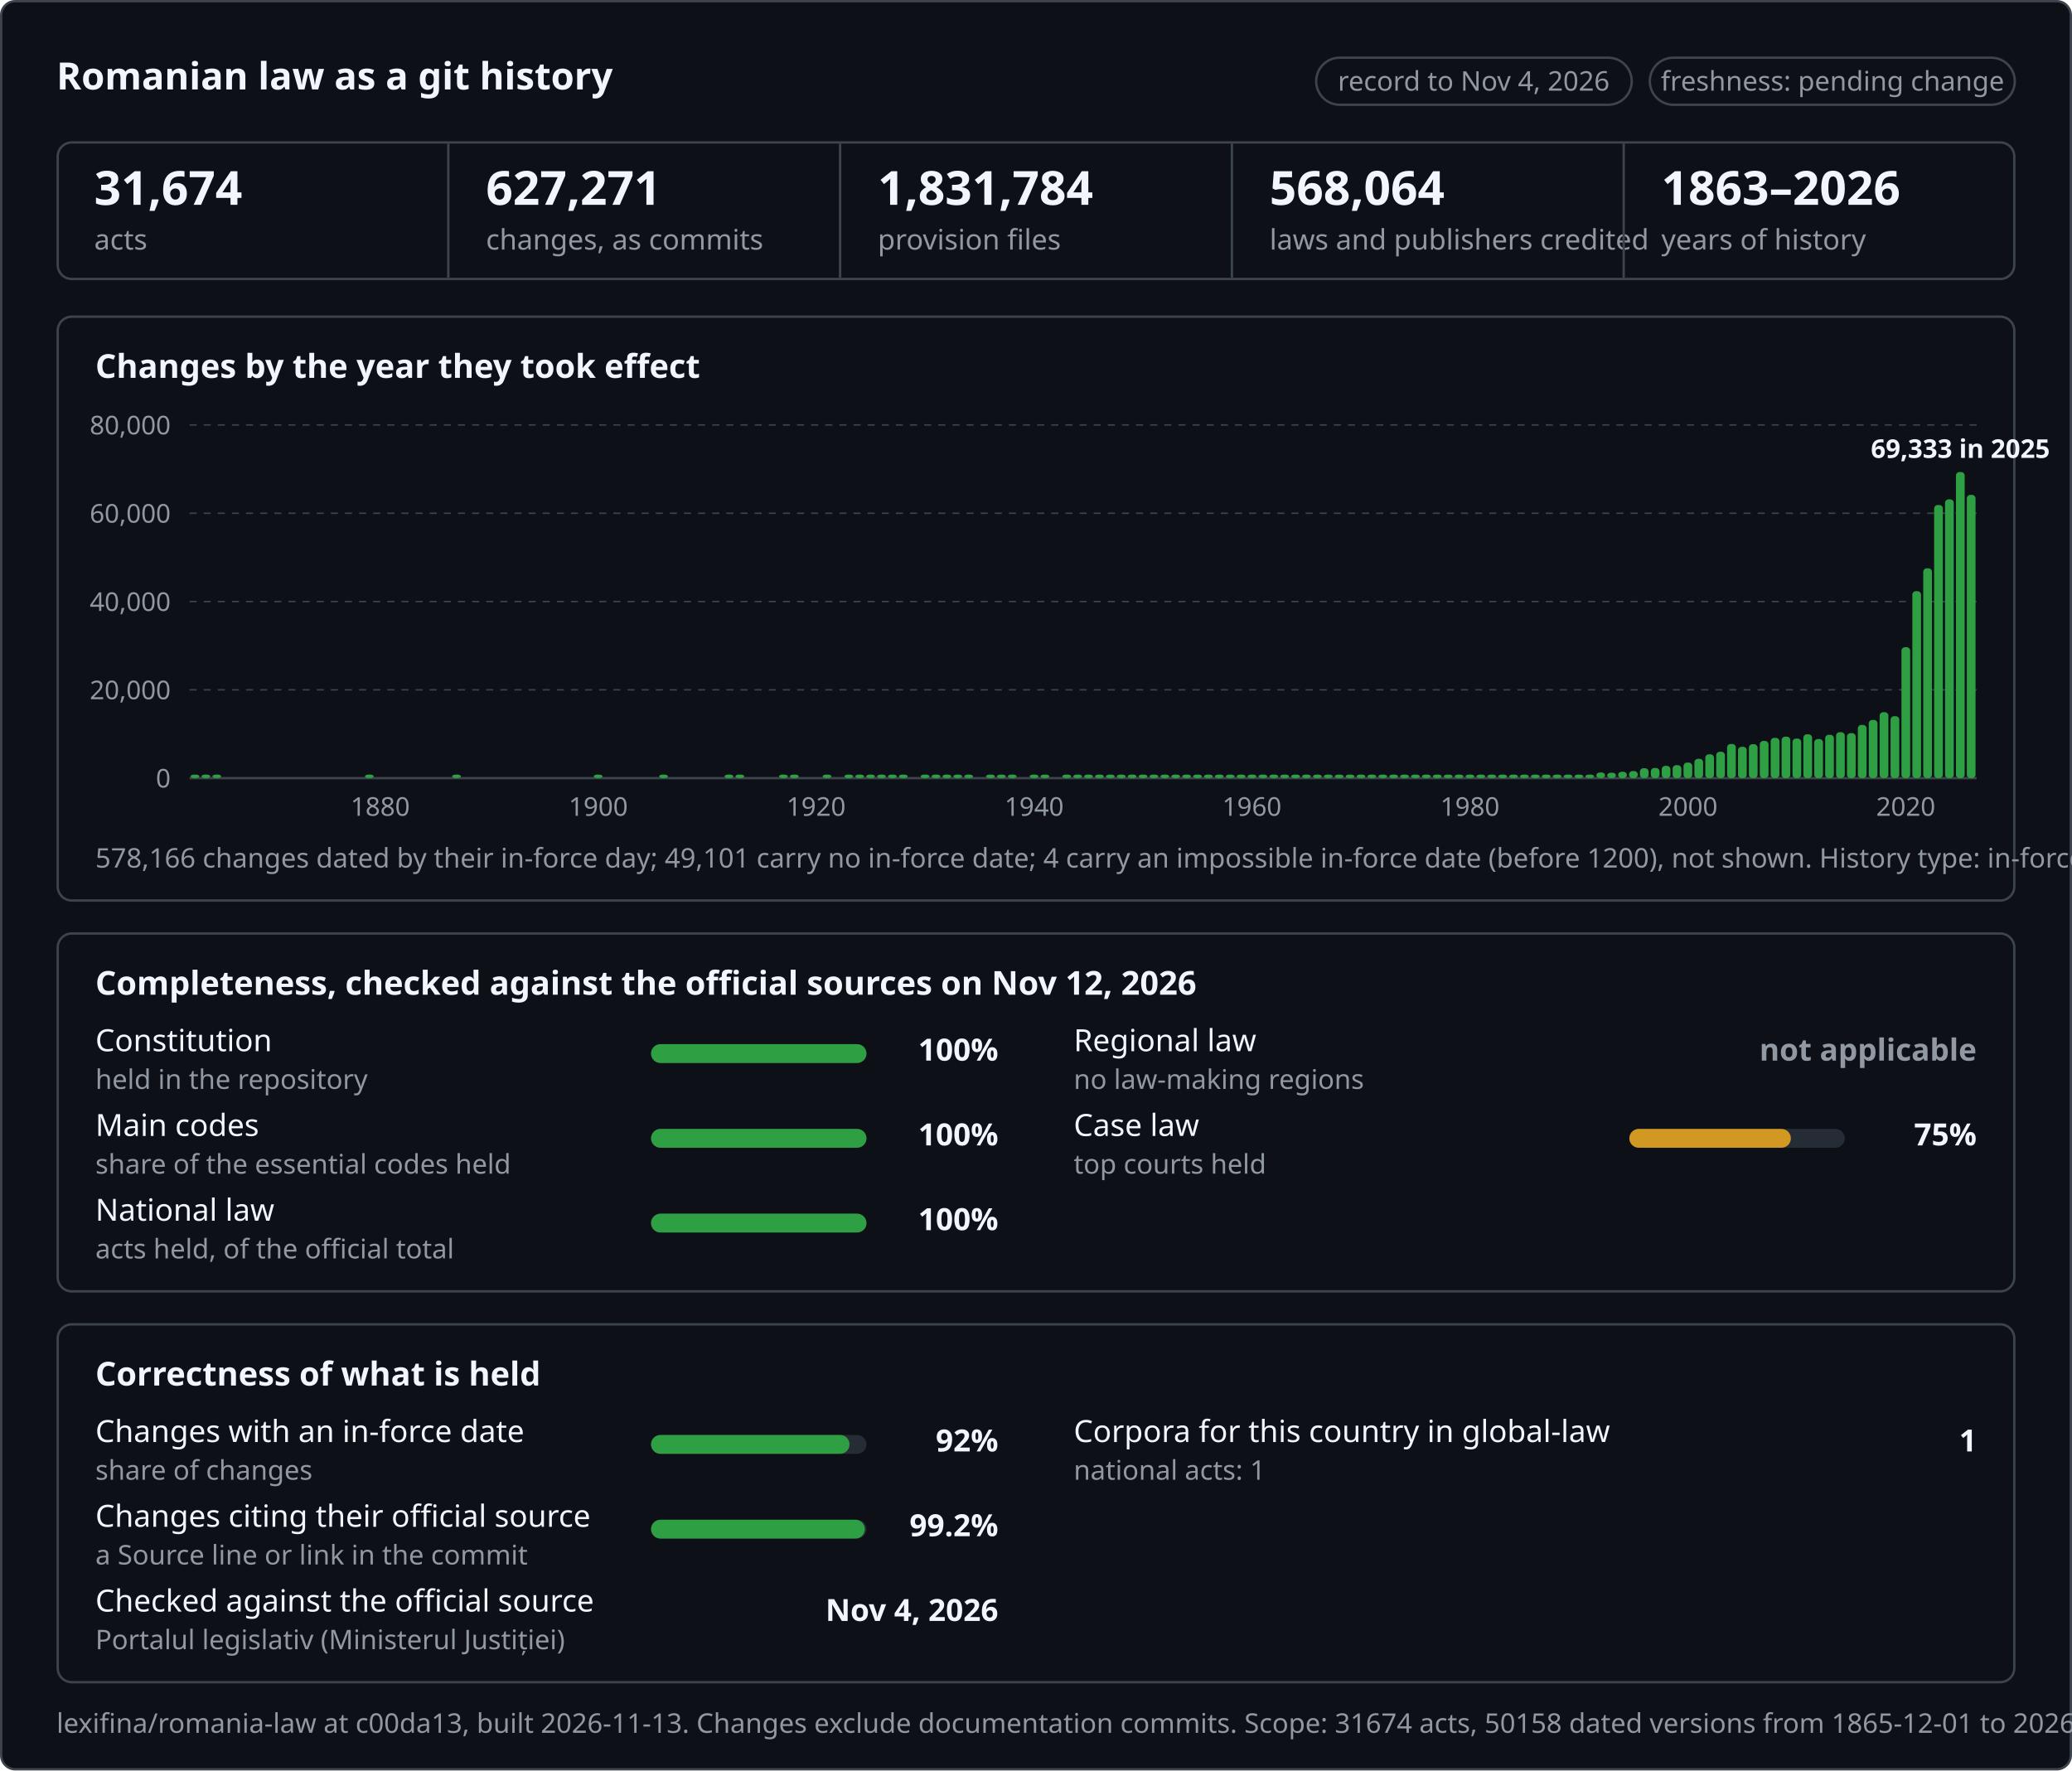
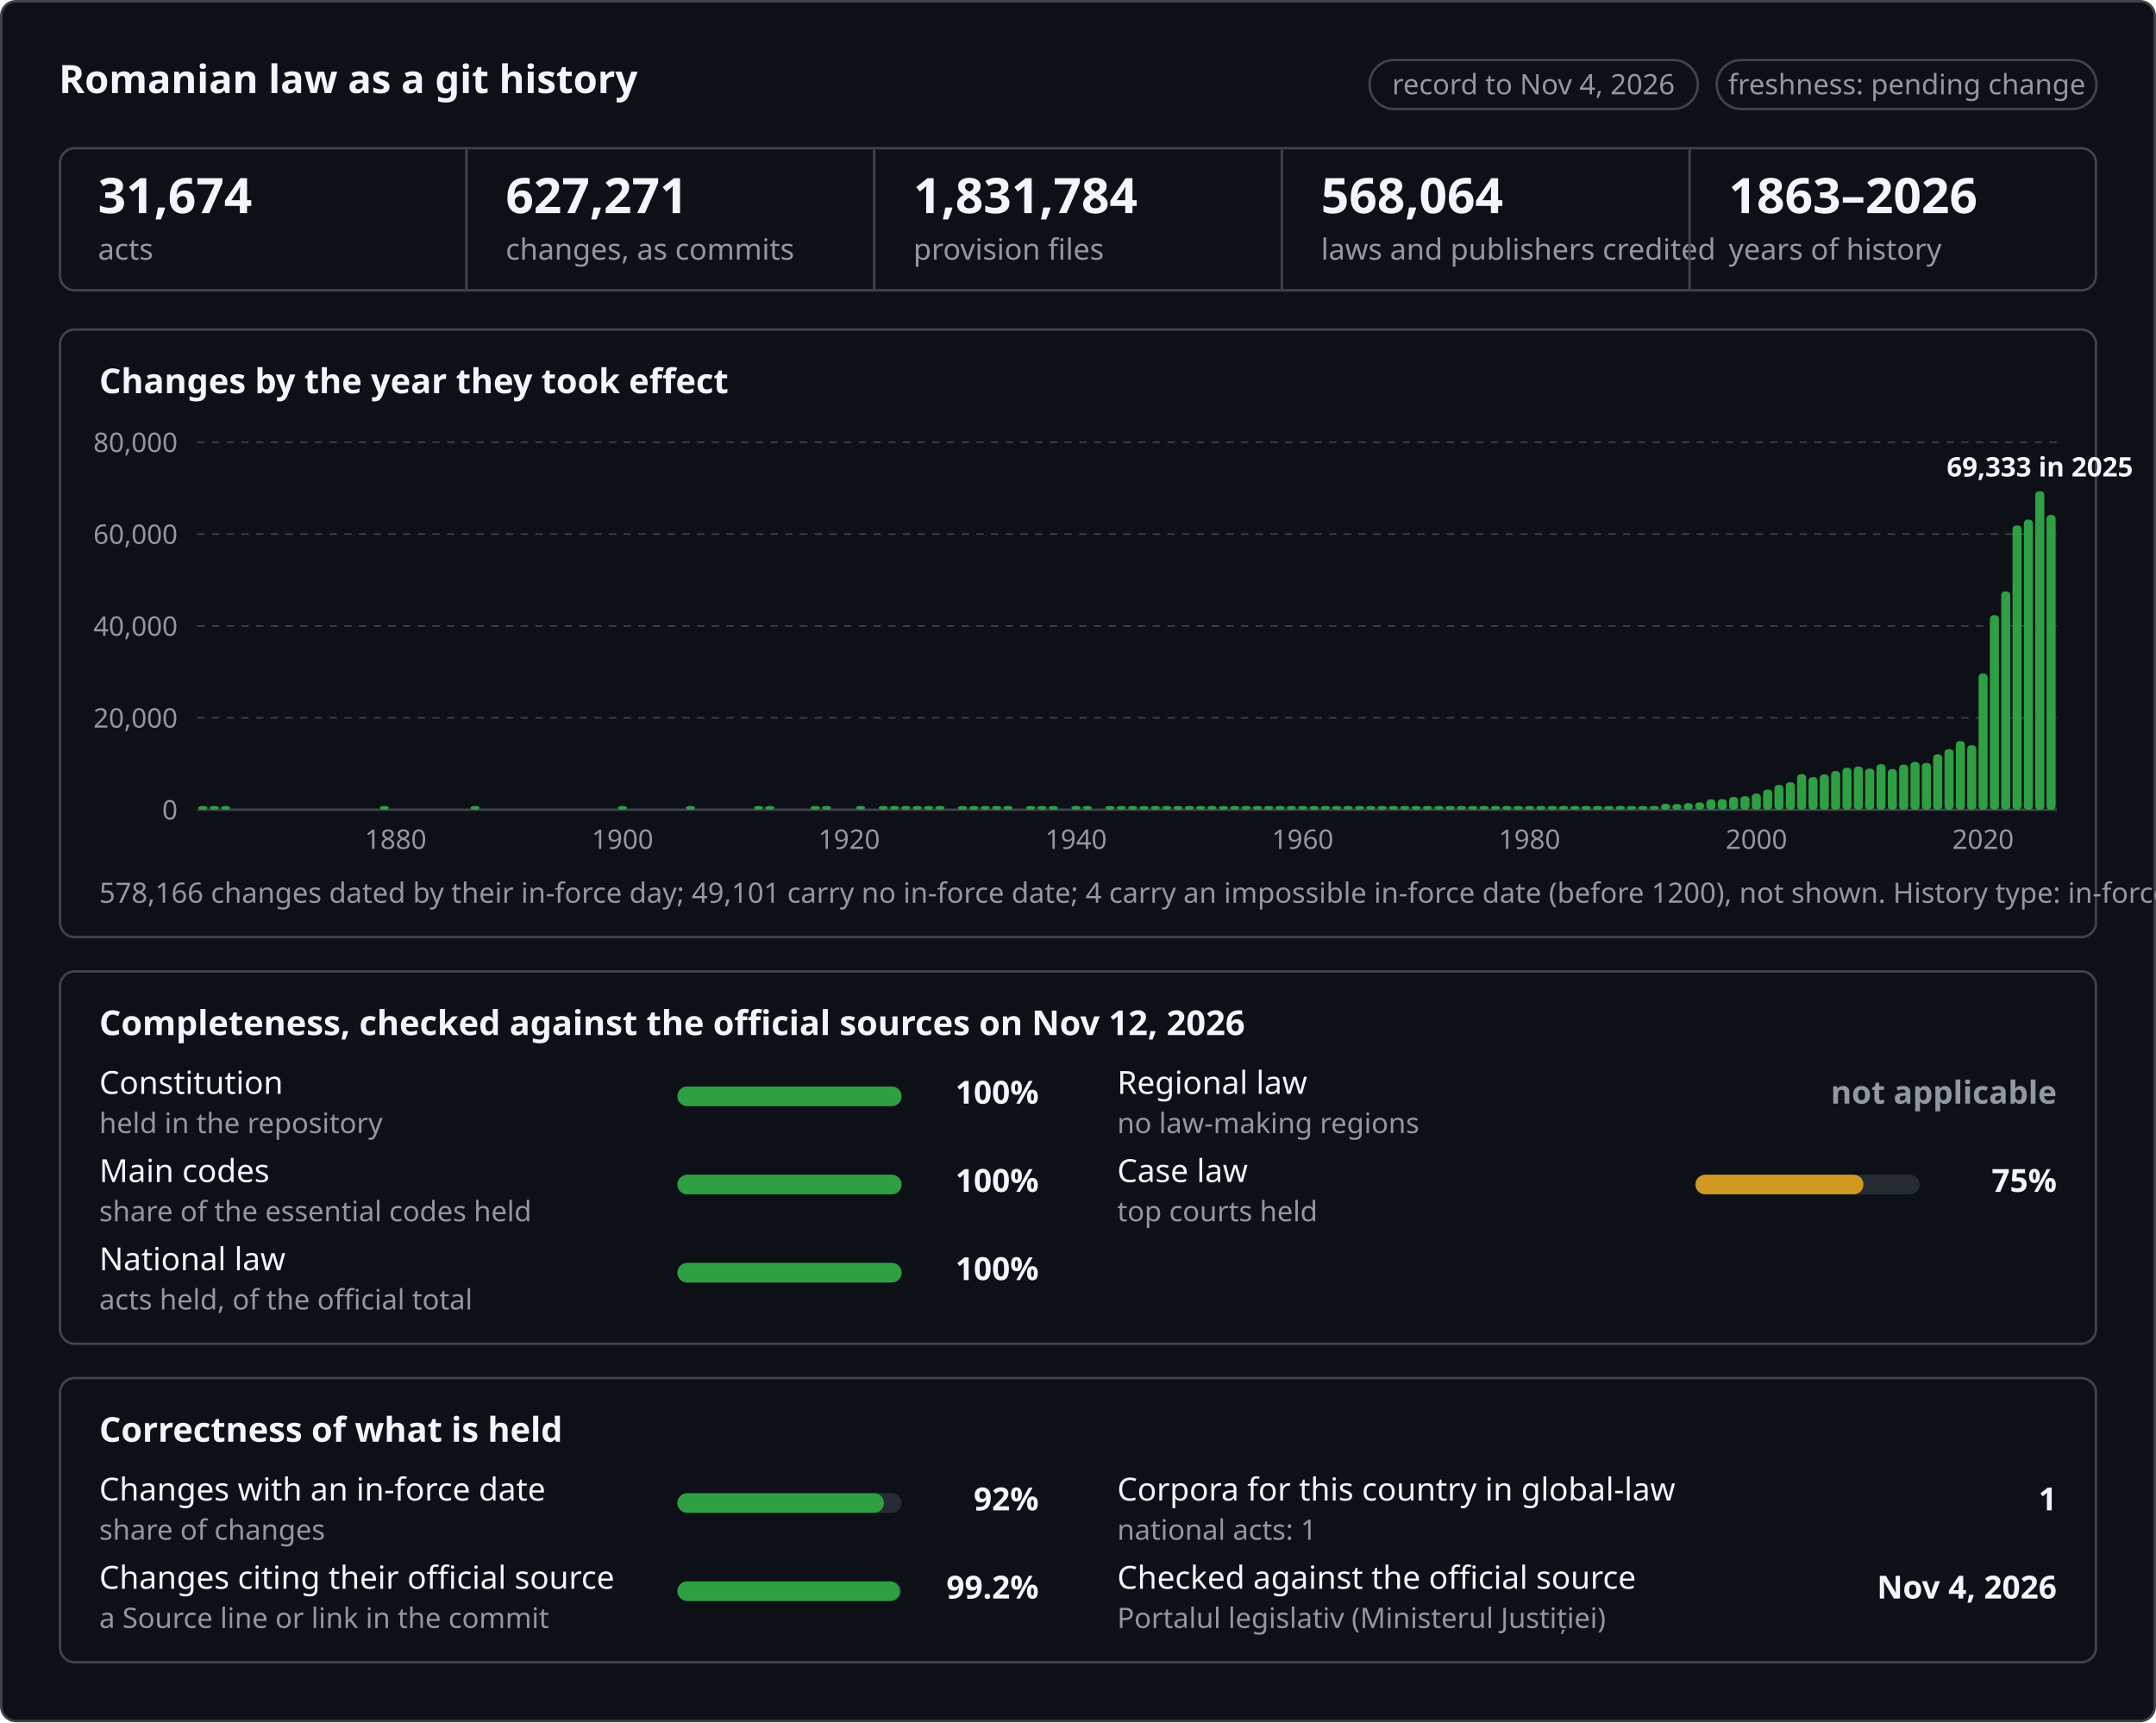
- <svg xmlns="http://www.w3.org/2000/svg" width="880" height="752" viewBox="0 0 880 752" font-family="-apple-system,BlinkMacSystemFont,Segoe UI,Noto Sans,Helvetica,Arial,sans-serif">
-   <rect x="0.5" y="0.5" width="879" height="751" rx="6" fill="#0d1117" stroke="#3d444d" />
+ <svg xmlns="http://www.w3.org/2000/svg" width="880" height="703" viewBox="0 0 880 703" font-family="-apple-system,BlinkMacSystemFont,Segoe UI,Noto Sans,Helvetica,Arial,sans-serif">
+   <rect x="0.5" y="0.5" width="879" height="702" rx="6" fill="#0d1117" stroke="#3d444d" />
  <text x="24" y="38" font-size="16" font-weight="600" fill="#f0f6fc">Romanian law as a git history</text>
  <rect x="559.0" y="24.5" width="134" height="20" rx="10" fill="none" stroke="#3d444d" />
  <text x="625.9" y="38.5" font-size="11.5" font-weight="500" text-anchor="middle" fill="#9198a1">record to Nov 4, 2026</text>
  <rect x="700.7" y="24.5" width="155" height="20" rx="10" fill="none" stroke="#3d444d" />
  <text x="778.3" y="38.5" font-size="11.5" font-weight="500" text-anchor="middle" fill="#9198a1">freshness: pending change</text>
  <rect x="24.5" y="60.5" width="831" height="58" rx="6" fill="#0d1117" stroke="#3d444d" />
  <text x="40.0" y="87" font-size="20" font-weight="600" fill="#f0f6fc">31,674</text>
  <text x="40.0" y="106" font-size="12" fill="#9198a1">acts</text>
  <line x1="190.4" y1="61" x2="190.4" y2="118" stroke="#3d444d" />
  <text x="206.4" y="87" font-size="20" font-weight="600" fill="#f0f6fc">627,271</text>
  <text x="206.4" y="106" font-size="12" fill="#9198a1">changes, as commits</text>
  <line x1="356.8" y1="61" x2="356.8" y2="118" stroke="#3d444d" />
  <text x="372.8" y="87" font-size="20" font-weight="600" fill="#f0f6fc">1,831,784</text>
  <text x="372.8" y="106" font-size="12" fill="#9198a1">provision files</text>
  <line x1="523.2" y1="61" x2="523.2" y2="118" stroke="#3d444d" />
  <text x="539.2" y="87" font-size="20" font-weight="600" fill="#f0f6fc">568,064</text>
  <text x="539.2" y="106" font-size="12" fill="#9198a1" textLength="142" lengthAdjust="spacingAndGlyphs">laws and publishers credited</text>
  <line x1="689.6" y1="61" x2="689.6" y2="118" stroke="#3d444d" />
  <text x="705.6" y="87" font-size="20" font-weight="600" fill="#f0f6fc">1863–2026</text>
  <text x="705.6" y="106" font-size="12" fill="#9198a1">years of history</text>
  <rect x="24.5" y="134.5" width="831" height="248" rx="6" fill="#0d1117" stroke="#3d444d" />
  <text x="40.5" y="160.5" font-size="14" font-weight="600" fill="#f0f6fc">Changes by the year they took effect</text>
  <line x1="80.5" y1="330.5" x2="839.5" y2="330.5" stroke="#3d444d" stroke-width="1" />
  <text x="72.5" y="334.5" font-size="11" text-anchor="end" fill="#9198a1">0</text>
  <line x1="80.5" y1="293.0" x2="839.5" y2="293.0" stroke="#3d444d" stroke-width="0.6" stroke-dasharray="3 3" />
  <text x="72.5" y="297.0" font-size="11" text-anchor="end" fill="#9198a1">20,000</text>
  <line x1="80.5" y1="255.5" x2="839.5" y2="255.5" stroke="#3d444d" stroke-width="0.6" stroke-dasharray="3 3" />
  <text x="72.5" y="259.5" font-size="11" text-anchor="end" fill="#9198a1">40,000</text>
  <line x1="80.5" y1="218.0" x2="839.5" y2="218.0" stroke="#3d444d" stroke-width="0.6" stroke-dasharray="3 3" />
  <text x="72.5" y="222.0" font-size="11" text-anchor="end" fill="#9198a1">60,000</text>
  <line x1="80.5" y1="180.5" x2="839.5" y2="180.5" stroke="#3d444d" stroke-width="0.6" stroke-dasharray="3 3" />
  <text x="72.5" y="184.5" font-size="11" text-anchor="end" fill="#9198a1">80,000</text>
  <rect x="80.96" y="329.0" width="3.70" height="1.5" rx="1.5" fill="#2ea043" />
  <rect x="85.59" y="329.0" width="3.70" height="1.5" rx="1.5" fill="#2ea043" />
  <rect x="90.22" y="329.0" width="3.70" height="1.5" rx="1.5" fill="#2ea043" />
  <rect x="155.01" y="329.0" width="3.70" height="1.5" rx="1.5" fill="#2ea043" />
  <text x="161.5" y="346.5" font-size="11" text-anchor="middle" fill="#9198a1">1880</text>
  <rect x="192.04" y="329.0" width="3.70" height="1.5" rx="1.5" fill="#2ea043" />
  <rect x="252.20" y="329.0" width="3.70" height="1.5" rx="1.5" fill="#2ea043" />
  <text x="254.1" y="346.5" font-size="11" text-anchor="middle" fill="#9198a1">1900</text>
  <rect x="279.97" y="329.0" width="3.70" height="1.5" rx="1.5" fill="#2ea043" />
  <rect x="307.74" y="329.0" width="3.70" height="1.5" rx="1.5" fill="#2ea043" />
  <rect x="312.37" y="329.0" width="3.70" height="1.5" rx="1.5" fill="#2ea043" />
  <rect x="330.88" y="329.0" width="3.70" height="1.5" rx="1.5" fill="#2ea043" />
  <rect x="335.51" y="329.0" width="3.70" height="1.5" rx="1.5" fill="#2ea043" />
  <text x="346.6" y="346.5" font-size="11" text-anchor="middle" fill="#9198a1">1920</text>
  <rect x="349.39" y="329.0" width="3.70" height="1.5" rx="1.5" fill="#2ea043" />
  <rect x="358.65" y="329.0" width="3.70" height="1.5" rx="1.5" fill="#2ea043" />
  <rect x="363.27" y="329.0" width="3.70" height="1.5" rx="1.5" fill="#2ea043" />
  <rect x="367.90" y="329.0" width="3.70" height="1.5" rx="1.5" fill="#2ea043" />
  <rect x="372.53" y="329.0" width="3.70" height="1.5" rx="1.5" fill="#2ea043" />
  <rect x="377.16" y="329.0" width="3.70" height="1.5" rx="1.5" fill="#2ea043" />
  <rect x="381.79" y="329.0" width="3.70" height="1.5" rx="1.5" fill="#2ea043" />
  <rect x="391.04" y="329.0" width="3.70" height="1.5" rx="1.5" fill="#2ea043" />
  <rect x="395.67" y="329.0" width="3.70" height="1.5" rx="1.5" fill="#2ea043" />
  <rect x="400.30" y="329.0" width="3.70" height="1.5" rx="1.5" fill="#2ea043" />
  <rect x="404.93" y="329.0" width="3.70" height="1.5" rx="1.5" fill="#2ea043" />
  <rect x="409.55" y="329.0" width="3.70" height="1.5" rx="1.5" fill="#2ea043" />
  <rect x="418.81" y="329.0" width="3.70" height="1.5" rx="1.5" fill="#2ea043" />
  <rect x="423.44" y="329.0" width="3.70" height="1.5" rx="1.5" fill="#2ea043" />
  <rect x="428.07" y="329.0" width="3.70" height="1.5" rx="1.5" fill="#2ea043" />
  <rect x="437.32" y="329.0" width="3.70" height="1.5" rx="1.5" fill="#2ea043" />
  <text x="439.2" y="346.5" font-size="11" text-anchor="middle" fill="#9198a1">1940</text>
  <rect x="441.95" y="329.0" width="3.70" height="1.5" rx="1.5" fill="#2ea043" />
  <rect x="451.21" y="329.0" width="3.70" height="1.5" rx="1.5" fill="#2ea043" />
  <rect x="455.83" y="329.0" width="3.70" height="1.5" rx="1.5" fill="#2ea043" />
  <rect x="460.46" y="329.0" width="3.70" height="1.5" rx="1.5" fill="#2ea043" />
  <rect x="465.09" y="329.0" width="3.70" height="1.5" rx="1.5" fill="#2ea043" />
  <rect x="469.72" y="329.0" width="3.70" height="1.5" rx="1.5" fill="#2ea043" />
  <rect x="474.35" y="329.0" width="3.70" height="1.5" rx="1.5" fill="#2ea043" />
  <rect x="478.97" y="329.0" width="3.70" height="1.5" rx="1.5" fill="#2ea043" />
  <rect x="483.60" y="329.0" width="3.70" height="1.5" rx="1.5" fill="#2ea043" />
  <rect x="488.23" y="329.0" width="3.70" height="1.5" rx="1.5" fill="#2ea043" />
  <rect x="492.86" y="329.0" width="3.70" height="1.5" rx="1.5" fill="#2ea043" />
  <rect x="497.49" y="329.0" width="3.70" height="1.5" rx="1.5" fill="#2ea043" />
  <rect x="502.12" y="329.0" width="3.70" height="1.5" rx="1.5" fill="#2ea043" />
  <rect x="506.74" y="329.0" width="3.70" height="1.5" rx="1.5" fill="#2ea043" />
  <rect x="511.37" y="329.0" width="3.70" height="1.5" rx="1.5" fill="#2ea043" />
  <rect x="516.00" y="329.0" width="3.70" height="1.5" rx="1.5" fill="#2ea043" />
  <rect x="520.63" y="329.0" width="3.70" height="1.5" rx="1.5" fill="#2ea043" />
  <rect x="525.26" y="329.0" width="3.70" height="1.5" rx="1.5" fill="#2ea043" />
  <rect x="529.88" y="329.0" width="3.70" height="1.5" rx="1.5" fill="#2ea043" />
  <text x="531.7" y="346.5" font-size="11" text-anchor="middle" fill="#9198a1">1960</text>
  <rect x="534.51" y="329.0" width="3.70" height="1.5" rx="1.5" fill="#2ea043" />
  <rect x="539.14" y="329.0" width="3.70" height="1.5" rx="1.5" fill="#2ea043" />
  <rect x="543.77" y="329.0" width="3.70" height="1.5" rx="1.5" fill="#2ea043" />
  <rect x="548.40" y="329.0" width="3.70" height="1.5" rx="1.5" fill="#2ea043" />
  <rect x="553.02" y="329.0" width="3.70" height="1.5" rx="1.5" fill="#2ea043" />
  <rect x="557.65" y="329.0" width="3.70" height="1.5" rx="1.5" fill="#2ea043" />
  <rect x="562.28" y="329.0" width="3.70" height="1.5" rx="1.5" fill="#2ea043" />
  <rect x="566.91" y="329.0" width="3.70" height="1.5" rx="1.5" fill="#2ea043" />
  <rect x="571.54" y="329.0" width="3.70" height="1.5" rx="1.5" fill="#2ea043" />
  <rect x="576.16" y="329.0" width="3.70" height="1.5" rx="1.5" fill="#2ea043" />
  <rect x="580.79" y="329.0" width="3.70" height="1.5" rx="1.5" fill="#2ea043" />
  <rect x="585.42" y="329.0" width="3.70" height="1.5" rx="1.5" fill="#2ea043" />
  <rect x="590.05" y="329.0" width="3.70" height="1.5" rx="1.5" fill="#2ea043" />
  <rect x="594.68" y="329.0" width="3.70" height="1.5" rx="1.5" fill="#2ea043" />
  <rect x="599.30" y="329.0" width="3.70" height="1.5" rx="1.5" fill="#2ea043" />
  <rect x="603.93" y="329.0" width="3.70" height="1.5" rx="1.5" fill="#2ea043" />
  <rect x="608.56" y="329.0" width="3.70" height="1.5" rx="1.5" fill="#2ea043" />
  <rect x="613.19" y="329.0" width="3.70" height="1.5" rx="1.5" fill="#2ea043" />
  <rect x="617.82" y="329.0" width="3.70" height="1.5" rx="1.5" fill="#2ea043" />
  <rect x="622.44" y="329.0" width="3.70" height="1.5" rx="1.5" fill="#2ea043" />
  <text x="624.3" y="346.5" font-size="11" text-anchor="middle" fill="#9198a1">1980</text>
  <rect x="627.07" y="329.0" width="3.70" height="1.5" rx="1.5" fill="#2ea043" />
  <rect x="631.70" y="329.0" width="3.70" height="1.5" rx="1.5" fill="#2ea043" />
  <rect x="636.33" y="329.0" width="3.70" height="1.5" rx="1.5" fill="#2ea043" />
  <rect x="640.96" y="329.0" width="3.70" height="1.5" rx="1.5" fill="#2ea043" />
  <rect x="645.58" y="329.0" width="3.70" height="1.5" rx="1.5" fill="#2ea043" />
  <rect x="650.21" y="329.0" width="3.70" height="1.5" rx="1.5" fill="#2ea043" />
  <rect x="654.84" y="329.0" width="3.70" height="1.5" rx="1.5" fill="#2ea043" />
  <rect x="659.47" y="329.0" width="3.70" height="1.5" rx="1.5" fill="#2ea043" />
  <rect x="664.10" y="329.0" width="3.70" height="1.5" rx="1.5" fill="#2ea043" />
  <rect x="668.73" y="329.0" width="3.70" height="1.5" rx="1.5" fill="#2ea043" />
  <rect x="673.35" y="329.0" width="3.70" height="1.5" rx="1.5" fill="#2ea043" />
  <rect x="677.98" y="328.1" width="3.70" height="2.4" rx="1.5" fill="#2ea043" />
  <rect x="682.61" y="328.2" width="3.70" height="2.3" rx="1.5" fill="#2ea043" />
  <rect x="687.24" y="327.8" width="3.70" height="2.7" rx="1.5" fill="#2ea043" />
  <rect x="691.87" y="327.5" width="3.70" height="3.0" rx="1.5" fill="#2ea043" />
  <rect x="696.49" y="326.3" width="3.70" height="4.2" rx="1.5" fill="#2ea043" />
  <rect x="701.12" y="326.2" width="3.70" height="4.3" rx="1.5" fill="#2ea043" />
  <rect x="705.75" y="325.3" width="3.70" height="5.2" rx="1.5" fill="#2ea043" />
  <rect x="710.38" y="325.0" width="3.70" height="5.5" rx="1.5" fill="#2ea043" />
  <rect x="715.01" y="323.9" width="3.70" height="6.6" rx="1.5" fill="#2ea043" />
  <text x="716.9" y="346.5" font-size="11" text-anchor="middle" fill="#9198a1">2000</text>
  <rect x="719.63" y="322.3" width="3.70" height="8.2" rx="1.5" fill="#2ea043" />
  <rect x="724.26" y="320.4" width="3.70" height="10.1" rx="1.5" fill="#2ea043" />
  <rect x="728.89" y="319.3" width="3.70" height="11.2" rx="1.5" fill="#2ea043" />
  <rect x="733.52" y="316.0" width="3.70" height="14.5" rx="1.5" fill="#2ea043" />
  <rect x="738.15" y="317.2" width="3.70" height="13.3" rx="1.5" fill="#2ea043" />
  <rect x="742.77" y="316.1" width="3.70" height="14.4" rx="1.5" fill="#2ea043" />
  <rect x="747.40" y="314.7" width="3.70" height="15.8" rx="1.5" fill="#2ea043" />
  <rect x="752.03" y="313.4" width="3.70" height="17.1" rx="1.5" fill="#2ea043" />
  <rect x="756.66" y="312.9" width="3.70" height="17.6" rx="1.5" fill="#2ea043" />
  <rect x="761.29" y="313.7" width="3.70" height="16.8" rx="1.5" fill="#2ea043" />
  <rect x="765.91" y="311.9" width="3.70" height="18.6" rx="1.5" fill="#2ea043" />
  <rect x="770.54" y="313.9" width="3.70" height="16.6" rx="1.5" fill="#2ea043" />
  <rect x="775.17" y="312.1" width="3.70" height="18.4" rx="1.5" fill="#2ea043" />
  <rect x="779.80" y="311.0" width="3.70" height="19.5" rx="1.5" fill="#2ea043" />
  <rect x="784.43" y="311.4" width="3.70" height="19.1" rx="1.5" fill="#2ea043" />
  <rect x="789.05" y="307.9" width="3.70" height="22.6" rx="1.5" fill="#2ea043" />
  <rect x="793.68" y="305.8" width="3.70" height="24.7" rx="1.5" fill="#2ea043" />
  <rect x="798.31" y="302.5" width="3.70" height="28.0" rx="1.5" fill="#2ea043" />
  <rect x="802.94" y="304.2" width="3.70" height="26.3" rx="1.5" fill="#2ea043" />
  <rect x="807.57" y="274.9" width="3.70" height="55.6" rx="1.5" fill="#2ea043" />
  <text x="809.4" y="346.5" font-size="11" text-anchor="middle" fill="#9198a1">2020</text>
  <rect x="812.19" y="251.1" width="3.70" height="79.4" rx="1.5" fill="#2ea043" />
  <rect x="816.82" y="241.4" width="3.70" height="89.1" rx="1.5" fill="#2ea043" />
  <rect x="821.45" y="214.5" width="3.70" height="116.0" rx="1.5" fill="#2ea043" />
  <rect x="826.08" y="212.1" width="3.70" height="118.4" rx="1.5" fill="#2ea043" />
  <rect x="830.71" y="200.5" width="3.70" height="130.0" rx="1.5" fill="#2ea043" />
  <text x="832.6" y="194.5" font-size="11" font-weight="600" text-anchor="middle" fill="#f0f6fc">69,333 in 2025</text>
  <rect x="835.33" y="210.2" width="3.70" height="120.3" rx="1.5" fill="#2ea043" />
  <text x="40.5" y="368.5" font-size="11.5" fill="#9198a1" textLength="799" lengthAdjust="spacingAndGlyphs">578,166 changes dated by their in-force day; 49,101 carry no in-force date; 4 carry an impossible in-force date (before 1200), not shown. History type: in-force.</text>
  <rect x="24.5" y="396.5" width="831" height="152" rx="6" fill="#0d1117" stroke="#3d444d" />
  <text x="40.5" y="422.5" font-size="14" font-weight="600" fill="#f0f6fc">Completeness, checked against the official sources on Nov 12, 2026</text>
  <text x="40.5" y="446.5" font-size="13" fill="#f0f6fc">Constitution</text>
  <text x="40.5" y="462.5" font-size="11.5" fill="#9198a1">held in the repository</text>
  <g>
    <rect x="276.5" y="443.5" width="91.5" height="8" rx="4" fill="#262c36" />
    <rect x="276.5" y="443.5" width="91.5" height="8" rx="4" fill="#2ea043" />
  </g>
  <text x="424.0" y="450.5" font-size="13" font-weight="600" text-anchor="end" fill="#f0f6fc">100%</text>
  <text x="40.5" y="482.5" font-size="13" fill="#f0f6fc">Main codes</text>
  <text x="40.5" y="498.5" font-size="11.5" fill="#9198a1">share of the essential codes held</text>
  <g>
    <rect x="276.5" y="479.5" width="91.5" height="8" rx="4" fill="#262c36" />
    <rect x="276.5" y="479.5" width="91.5" height="8" rx="4" fill="#2ea043" />
  </g>
  <text x="424.0" y="486.5" font-size="13" font-weight="600" text-anchor="end" fill="#f0f6fc">100%</text>
  <text x="40.5" y="518.5" font-size="13" fill="#f0f6fc">National law</text>
  <text x="40.5" y="534.5" font-size="11.5" fill="#9198a1">acts held, of the official total</text>
  <g>
    <rect x="276.5" y="515.5" width="91.5" height="8" rx="4" fill="#262c36" />
    <rect x="276.5" y="515.5" width="91.5" height="8" rx="4" fill="#2ea043" />
  </g>
  <text x="424.0" y="522.5" font-size="13" font-weight="600" text-anchor="end" fill="#f0f6fc">100%</text>
  <text x="456.0" y="446.5" font-size="13" fill="#f0f6fc">Regional law</text>
  <text x="456.0" y="462.5" font-size="11.5" fill="#9198a1">no law-making regions</text>
  <text x="839.5" y="450.5" font-size="13" font-weight="600" text-anchor="end" fill="#9198a1">not applicable</text>
  <text x="456.0" y="482.5" font-size="13" fill="#f0f6fc">Case law</text>
  <text x="456.0" y="498.5" font-size="11.5" fill="#9198a1">top courts held</text>
  <g>
    <rect x="692.0" y="479.5" width="91.5" height="8" rx="4" fill="#262c36" />
    <rect x="692.0" y="479.5" width="68.6" height="8" rx="4" fill="#d29922" />
  </g>
  <text x="839.5" y="486.5" font-size="13" font-weight="600" text-anchor="end" fill="#f0f6fc">75%</text>
-   <rect x="24.5" y="562.5" width="831" height="152" rx="6" fill="#0d1117" stroke="#3d444d" />
+   <rect x="24.5" y="562.5" width="831" height="116" rx="6" fill="#0d1117" stroke="#3d444d" />
  <text x="40.5" y="588.5" font-size="14" font-weight="600" fill="#f0f6fc">Correctness of what is held</text>
  <text x="40.5" y="612.5" font-size="13" fill="#f0f6fc">Changes with an in-force date</text>
  <text x="40.5" y="628.5" font-size="11.5" fill="#9198a1">share of changes</text>
  <g>
    <rect x="276.5" y="609.5" width="91.5" height="8" rx="4" fill="#262c36" />
    <rect x="276.5" y="609.5" width="84.3" height="8" rx="4" fill="#2ea043" />
  </g>
  <text x="424.0" y="616.5" font-size="13" font-weight="600" text-anchor="end" fill="#f0f6fc">92%</text>
  <text x="40.5" y="648.5" font-size="13" fill="#f0f6fc">Changes citing their official source</text>
  <text x="40.5" y="664.5" font-size="11.5" fill="#9198a1">a Source line or link in the commit</text>
  <g>
    <rect x="276.5" y="645.5" width="91.5" height="8" rx="4" fill="#262c36" />
    <rect x="276.5" y="645.5" width="90.8" height="8" rx="4" fill="#2ea043" />
  </g>
  <text x="424.0" y="652.5" font-size="13" font-weight="600" text-anchor="end" fill="#f0f6fc">99.2%</text>
-   <text x="40.5" y="684.5" font-size="13" fill="#f0f6fc">Checked against the official source</text>
-   <text x="40.5" y="700.5" font-size="11.5" fill="#9198a1">Portalul legislativ (Ministerul Justiției)</text>
-   <text x="424.0" y="688.5" font-size="13" font-weight="600" text-anchor="end" fill="#f0f6fc">Nov 4, 2026</text>
  <text x="456.0" y="612.5" font-size="13" fill="#f0f6fc">Corpora for this country in global-law</text>
  <text x="456.0" y="628.5" font-size="11.5" fill="#9198a1">national acts: 1</text>
  <text x="839.5" y="616.5" font-size="13" font-weight="600" text-anchor="end" fill="#f0f6fc">1</text>
-   <text x="24" y="736" font-size="11.5" fill="#9198a1" textLength="832" lengthAdjust="spacingAndGlyphs">lexifina/romania-law at c00da13, built 2026-11-13. Changes exclude documentation commits. Scope: 31674 acts, 50158 dated versions from 1865-12-01 to 2026-11-03</text>
+   <text x="456.0" y="648.5" font-size="13" fill="#f0f6fc">Checked against the official source</text>
+   <text x="456.0" y="664.5" font-size="11.5" fill="#9198a1">Portalul legislativ (Ministerul Justiției)</text>
+   <text x="839.5" y="652.5" font-size="13" font-weight="600" text-anchor="end" fill="#f0f6fc">Nov 4, 2026</text>
</svg>
